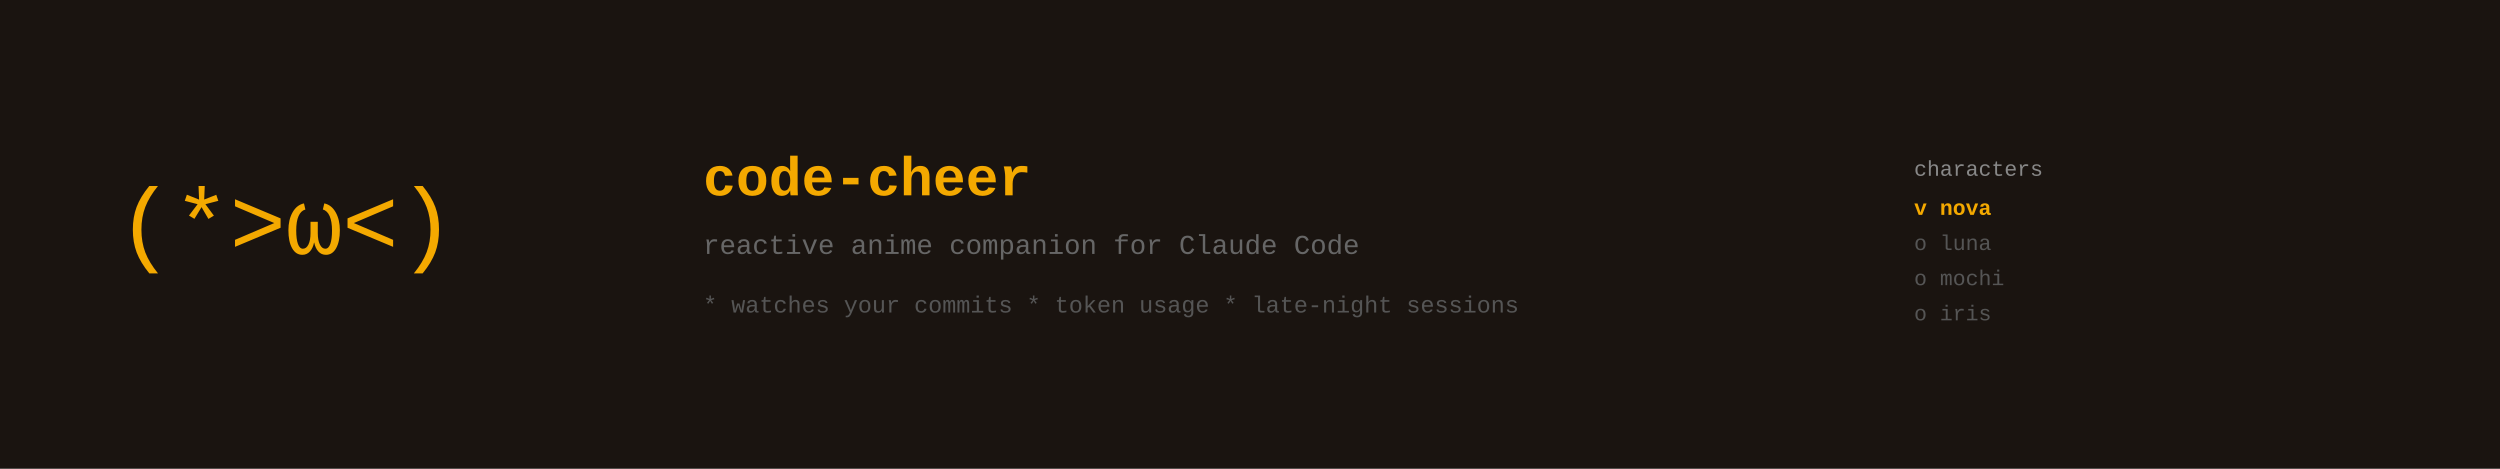
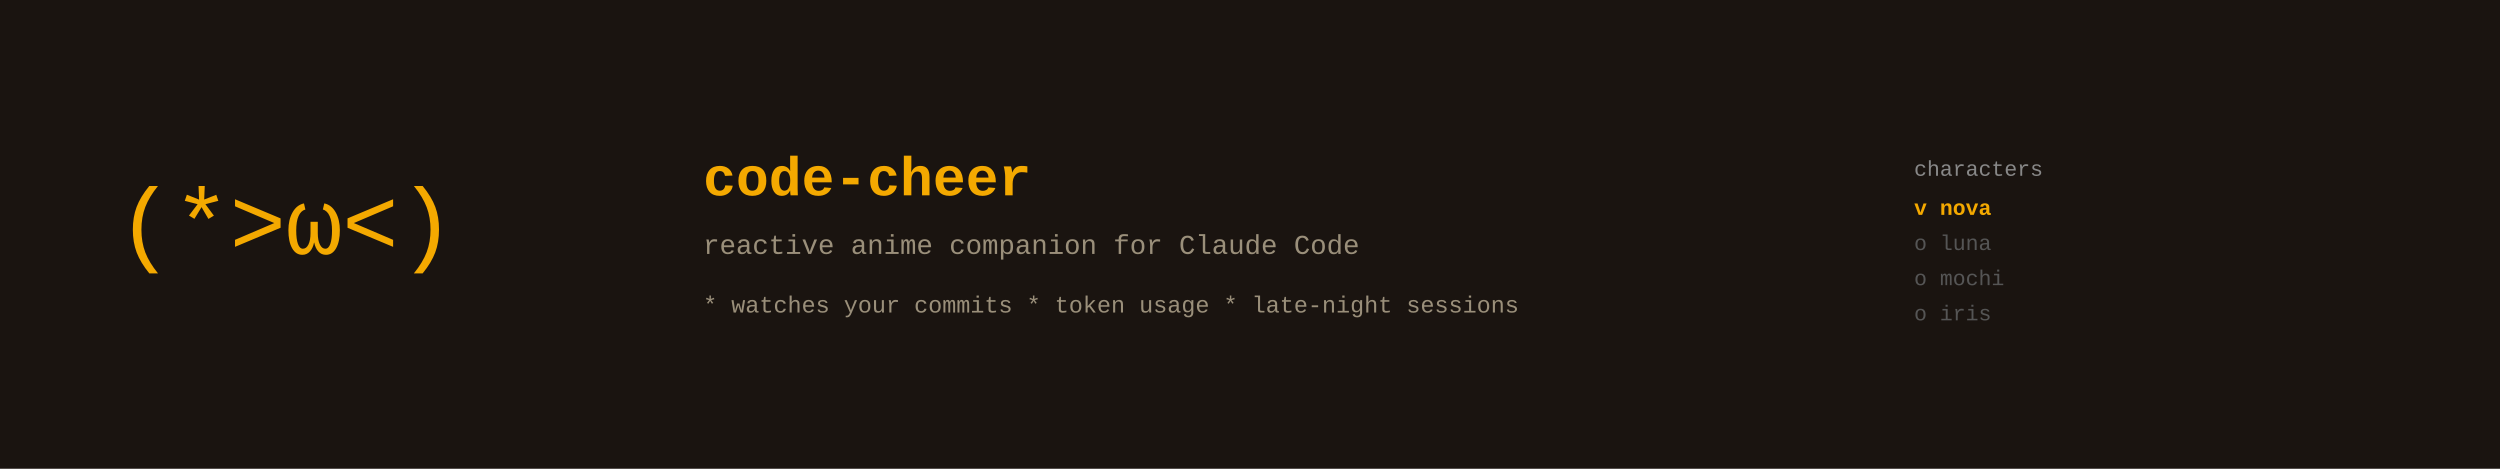
<svg xmlns="http://www.w3.org/2000/svg" width="1280" height="240" viewBox="0 0 1280 240" font-family="'Courier New', 'Lucida Console', monospace">
  <rect width="1280" height="240" fill="#1a1410" />
  <text x="60" y="130" font-size="48" fill="#f4a900" text-anchor="start">(*&gt;ω&lt;)</text>
  <text x="360" y="100" font-size="28" fill="#f4a900" font-weight="bold">code-cheer</text>
-   <text x="360" y="130" font-size="14" fill="#666666">reactive anime companion for Claude Code</text>
-   <text x="360" y="160" font-size="12" fill="#555555">* watches your commits * token usage * late-night sessions</text>
+   <text x="360" y="130" font-size="14" fill="#9a8f7a">reactive anime companion for Claude Code</text>
+   <text x="360" y="160" font-size="12" fill="#9a8f7a">* watches your commits * token usage * late-night sessions</text>
  <text x="980" y="90" font-size="11" fill="#888888">characters</text>
  <text x="980" y="110" font-size="11" fill="#f4a900" font-weight="bold">v nova</text>
  <text x="980" y="128" font-size="11" fill="#555555">o luna</text>
  <text x="980" y="146" font-size="11" fill="#555555">o mochi</text>
  <text x="980" y="164" font-size="11" fill="#555555">o iris</text>
</svg>
